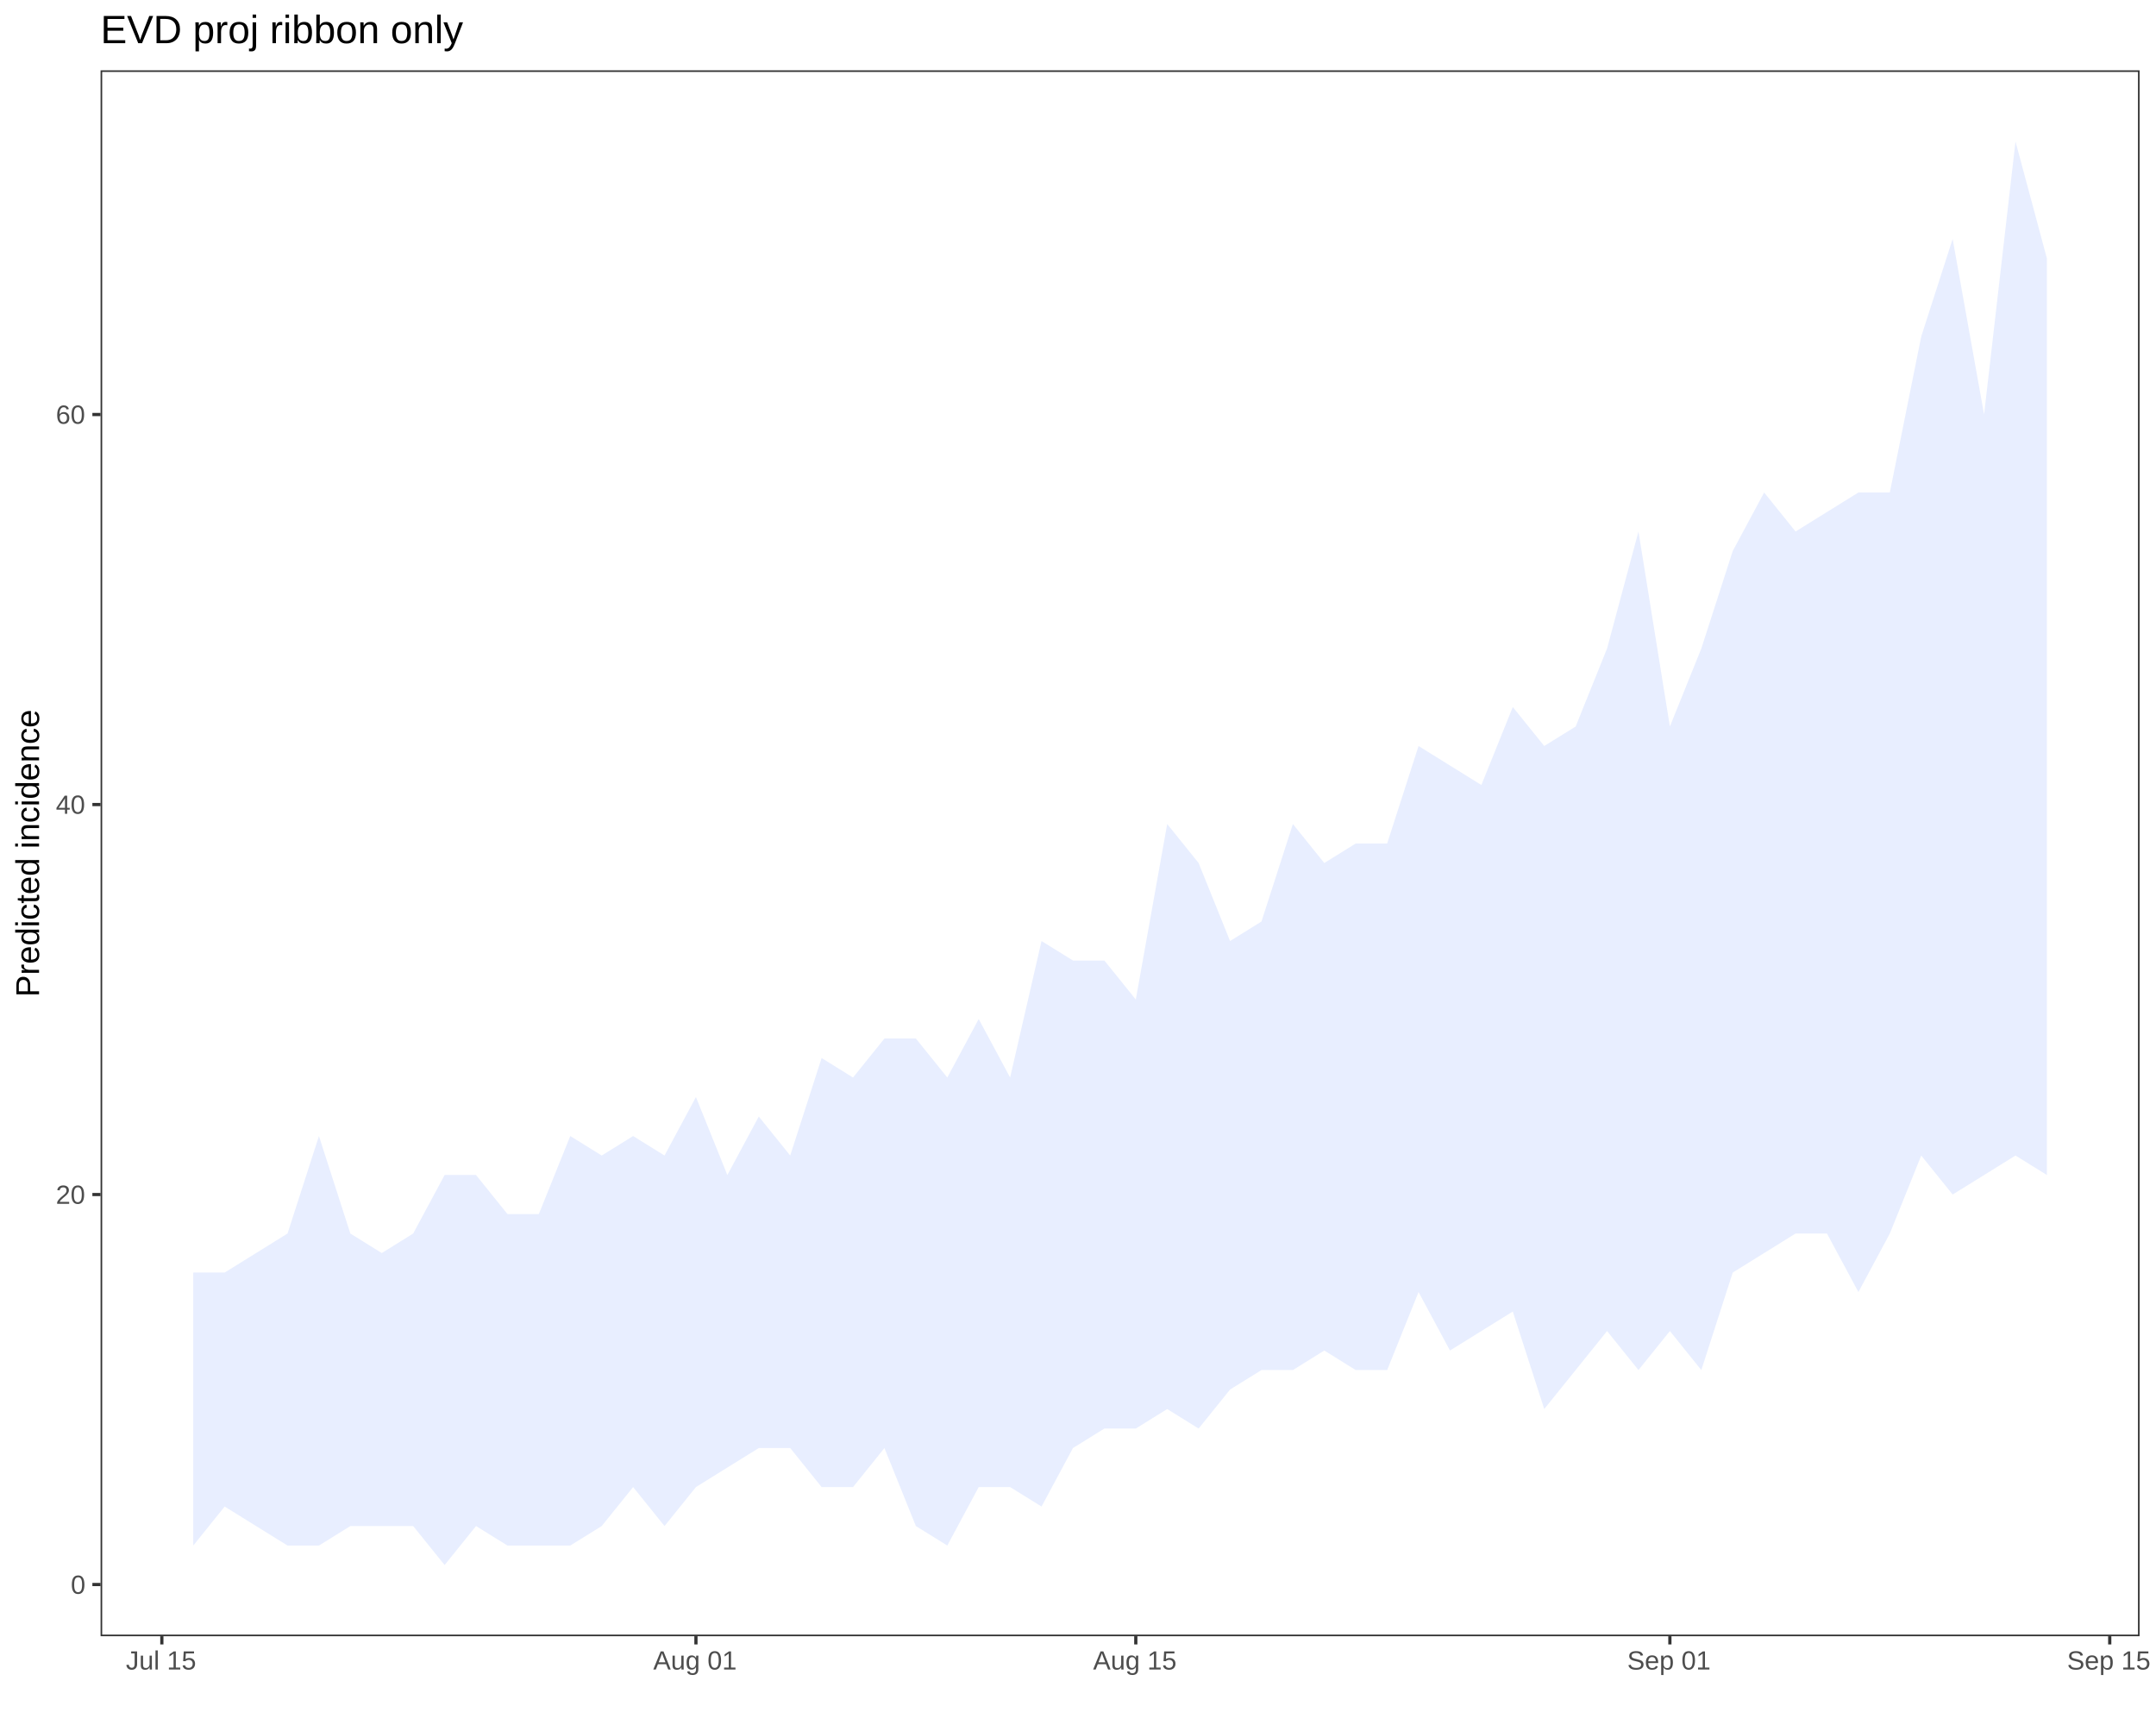
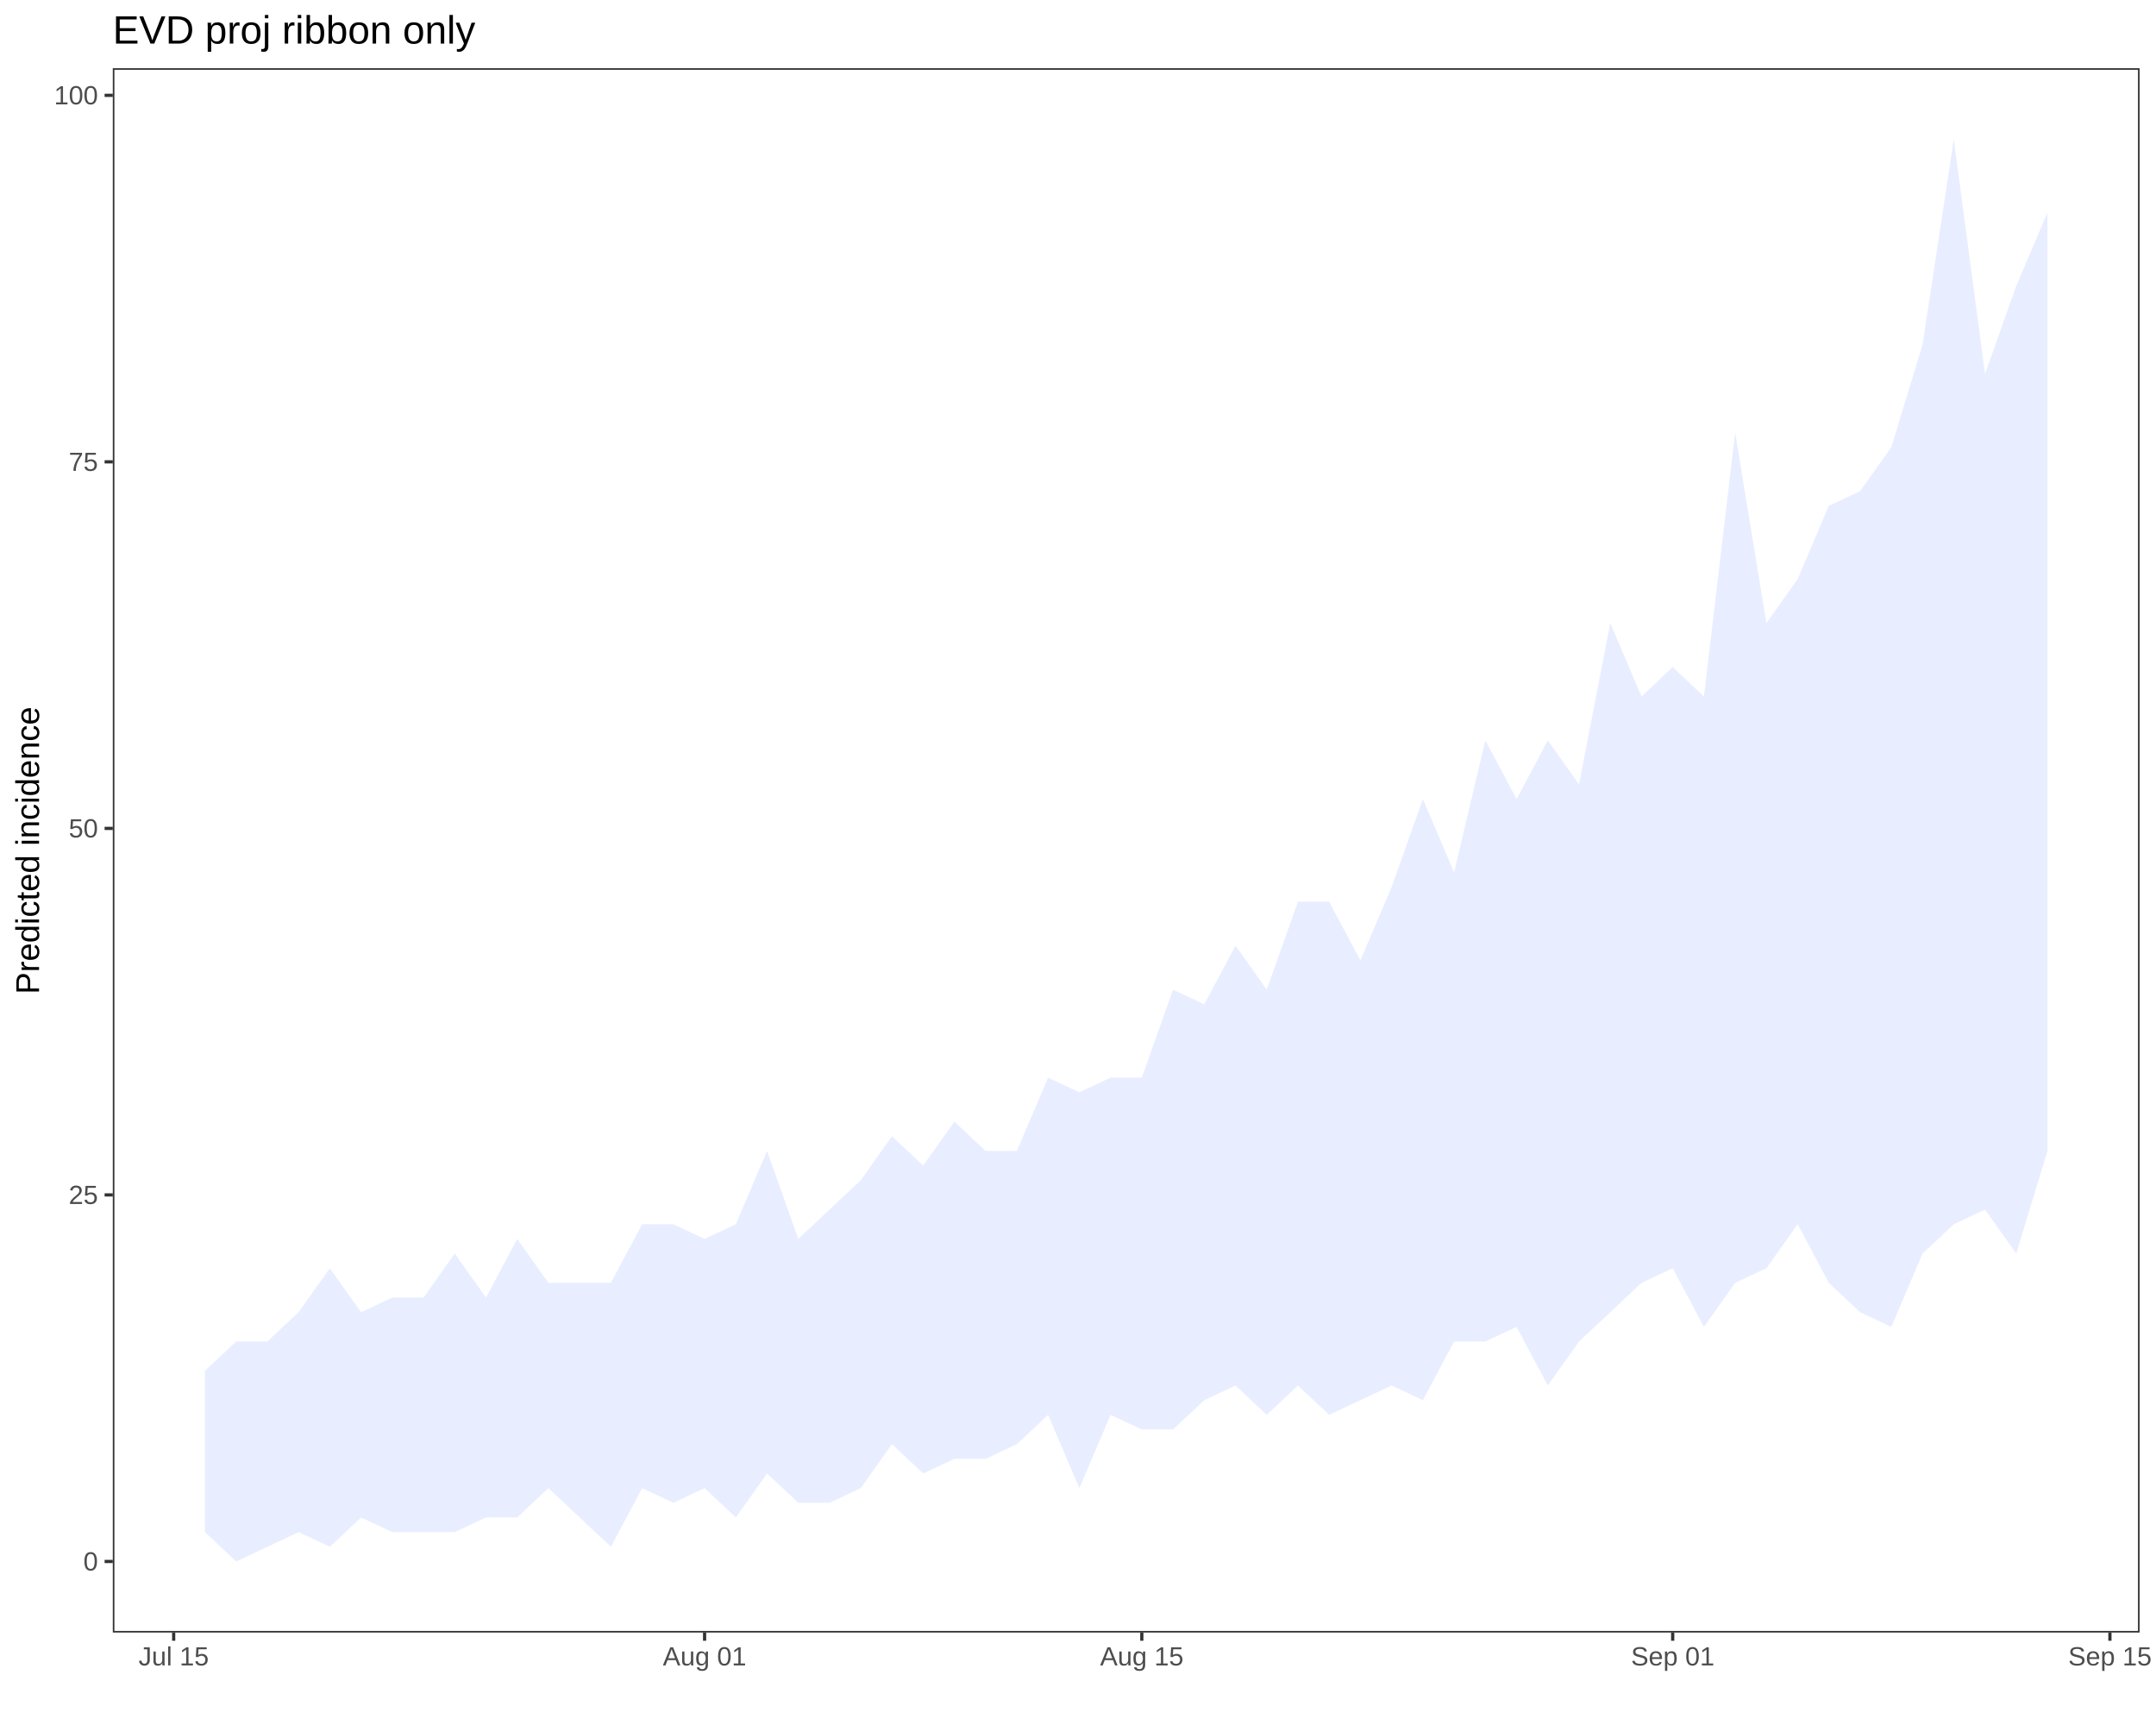
<svg xmlns="http://www.w3.org/2000/svg" viewBox="0 0 720.00 576.00">
  <defs>
    <style type="text/css">
-     line, polyline, path, rect, circle {
+     line, polyline, polygon, path, rect, circle {
      fill: none;
      stroke: #000000;
      stroke-linecap: round;
      stroke-linejoin: round;
      stroke-miterlimit: 10.00;
    }
  </style>
  </defs>
  <rect width="100%" height="100%" style="stroke: none; fill: #FFFFFF;" />
  <rect x="0.00" y="0.00" width="720.00" height="576.00" style="stroke-width: 1.07; stroke: #FFFFFF; fill: #FFFFFF;" />
  <defs>
-     <clipPath id="cpMzMuNTg4N3w3MTQuNTIxfDU0Ni4zNnwyMy40NzY3">
-       <rect x="33.59" y="23.48" width="680.93" height="522.88" />
+     <clipPath id="cpMzcuNjd8NzE0LjUyfDU0NS4xM3wyMi43Nw==">
+       <rect x="37.67" y="22.77" width="676.85" height="522.36" />
    </clipPath>
  </defs>
-   <rect x="33.59" y="23.48" width="680.93" height="522.88" style="stroke-width: 1.07; stroke: none; fill: #FFFFFF;" clip-path="url(#cpMzMuNTg4N3w3MTQuNTIxfDU0Ni4zNnwyMy40NzY3)" />
-   <polyline points="64.54,424.92 75.03,424.92 85.52,418.41 96.02,411.89 106.51,379.34 117.00,411.89 127.49,418.41 137.98,411.89 148.48,392.36 158.97,392.36 169.46,405.38 179.95,405.38 190.44,379.34 200.94,385.85 211.43,379.34 221.92,385.85 232.41,366.31 242.90,392.36 253.40,372.82 263.89,385.85 274.38,353.29 284.87,359.80 295.36,346.78 305.86,346.78 316.35,359.80 326.84,340.27 337.33,359.80 347.82,314.22 358.32,320.73 368.81,320.73 379.30,333.76 389.79,275.15 400.28,288.17 410.78,314.22 421.27,307.71 431.76,275.15 442.25,288.17 452.74,281.66 463.24,281.66 473.73,249.10 484.22,255.62 494.71,262.13 505.20,236.08 515.70,249.10 526.19,242.59 536.68,216.55 547.17,177.48 557.66,242.59 568.16,216.55 578.65,183.99 589.14,164.45 599.63,177.48 610.12,170.96 620.62,164.45 631.11,164.45 641.60,112.36 652.09,79.80 662.59,138.41 673.08,47.24 683.57,86.31 683.57,392.36 673.08,385.85 662.59,392.36 652.09,398.87 641.60,385.85 631.11,411.89 620.62,431.43 610.12,411.89 599.63,411.89 589.14,418.41 578.65,424.92 568.16,457.48 557.66,444.45 547.17,457.48 536.68,444.45 526.19,457.48 515.70,470.50 505.20,437.94 494.71,444.45 484.22,450.96 473.73,431.43 463.24,457.48 452.74,457.48 442.25,450.96 431.76,457.48 421.27,457.48 410.78,463.99 400.28,477.01 389.79,470.50 379.30,477.01 368.81,477.01 358.32,483.52 347.82,503.06 337.33,496.55 326.84,496.55 316.35,516.08 305.86,509.57 295.36,483.52 284.87,496.55 274.38,496.55 263.89,483.52 253.40,483.52 242.90,490.03 232.41,496.55 221.92,509.57 211.43,496.55 200.94,509.57 190.44,516.08 179.95,516.08 169.46,516.08 158.97,509.57 148.48,522.59 137.98,509.57 127.49,509.57 117.00,509.57 106.51,516.08 96.02,516.08 85.52,509.57 75.03,503.06 64.54,516.08 " style="stroke-width: 1.07; stroke: none; fill: #B3C6FF; fill-opacity: 0.30;" clip-path="url(#cpMzMuNTg4N3w3MTQuNTIxfDU0Ni4zNnwyMy40NzY3)" />
-   <rect x="33.59" y="23.48" width="680.93" height="522.88" style="stroke-width: 1.07; stroke: #333333;" clip-path="url(#cpMzMuNTg4N3w3MTQuNTIxfDU0Ni4zNnwyMy40NzY3)" />
+   <rect x="37.67" y="22.77" width="676.85" height="522.36" style="stroke-width: 1.07; stroke: none; fill: #FFFFFF;" clip-path="url(#cpMzcuNjd8NzE0LjUyfDU0NS4xM3wyMi43Nw==)" />
+   <polygon points="68.43,457.74 78.86,447.95 89.29,447.95 99.72,438.16 110.15,423.48 120.58,438.16 131.01,433.27 141.44,433.27 151.87,418.58 162.30,433.27 172.72,413.68 183.15,428.37 193.58,428.37 204.01,428.37 214.44,408.79 224.87,408.79 235.30,413.68 245.73,408.79 256.16,384.31 266.59,413.68 277.02,403.89 287.45,394.10 297.87,379.41 308.30,389.21 318.73,374.52 329.16,384.31 339.59,384.31 350.02,359.83 360.45,364.73 370.88,359.83 381.31,359.83 391.74,330.46 402.17,335.35 412.60,315.77 423.02,330.46 433.45,301.09 443.88,301.09 454.31,320.67 464.74,296.19 475.17,266.82 485.60,291.29 496.03,247.23 506.46,266.82 516.89,247.23 527.32,261.92 537.75,208.07 548.18,232.55 558.60,222.76 569.03,232.55 579.46,144.43 589.89,208.07 600.32,193.38 610.75,168.90 621.18,164.01 631.61,149.32 642.04,115.05 652.47,46.52 662.90,124.84 673.33,95.47 683.75,70.99 683.75,384.31 673.33,418.58 662.90,403.89 652.47,408.79 642.04,418.58 631.61,443.06 621.18,438.16 610.75,428.37 600.32,408.79 589.89,423.48 579.46,428.37 569.03,443.06 558.60,423.48 548.18,428.37 537.75,438.16 527.32,447.95 516.89,462.64 506.46,443.06 496.03,447.95 485.60,447.95 475.17,467.54 464.74,462.64 454.31,467.54 443.88,472.43 433.45,462.64 423.02,472.43 412.60,462.64 402.17,467.54 391.74,477.33 381.31,477.33 370.88,472.43 360.45,496.91 350.02,472.43 339.59,482.22 329.16,487.12 318.73,487.12 308.30,492.01 297.87,482.22 287.45,496.91 277.02,501.80 266.59,501.80 256.16,492.01 245.73,506.70 235.30,496.91 224.87,501.80 214.44,496.91 204.01,516.49 193.58,506.70 183.15,496.91 172.72,506.70 162.30,506.70 151.87,511.60 141.44,511.60 131.01,511.60 120.58,506.70 110.15,516.49 99.72,511.60 89.29,516.49 78.86,521.39 68.43,511.60 " style="stroke-width: 0.00; stroke: none; fill: #B3C6FF; fill-opacity: 0.30;" clip-path="url(#cpMzcuNjd8NzE0LjUyfDU0NS4xM3wyMi43Nw==)" />
+   <polyline points="68.43,457.74 78.86,447.95 89.29,447.95 99.72,438.16 110.15,423.48 120.58,438.16 131.01,433.27 141.44,433.27 151.87,418.58 162.30,433.27 172.72,413.68 183.15,428.37 193.58,428.37 204.01,428.37 214.44,408.79 224.87,408.79 235.30,413.68 245.73,408.79 256.16,384.31 266.59,413.68 277.02,403.89 287.45,394.10 297.87,379.41 308.30,389.21 318.73,374.52 329.16,384.31 339.59,384.31 350.02,359.83 360.45,364.73 370.88,359.83 381.31,359.83 391.74,330.46 402.17,335.35 412.60,315.77 423.02,330.46 433.45,301.09 443.88,301.09 454.31,320.67 464.74,296.19 475.17,266.82 485.60,291.29 496.03,247.23 506.46,266.82 516.89,247.23 527.32,261.92 537.75,208.07 548.18,232.55 558.60,222.76 569.03,232.55 579.46,144.43 589.89,208.07 600.32,193.38 610.75,168.90 621.18,164.01 631.61,149.32 642.04,115.05 652.47,46.52 662.90,124.84 673.33,95.47 683.75,70.99 " style="stroke-width: 1.07; stroke: none;" clip-path="url(#cpMzcuNjd8NzE0LjUyfDU0NS4xM3wyMi43Nw==)" />
+   <polyline points="683.75,384.31 673.33,418.58 662.90,403.89 652.47,408.79 642.04,418.58 631.61,443.06 621.18,438.16 610.75,428.37 600.32,408.79 589.89,423.48 579.46,428.37 569.03,443.06 558.60,423.48 548.18,428.37 537.75,438.16 527.32,447.95 516.89,462.64 506.46,443.06 496.03,447.95 485.60,447.95 475.17,467.54 464.74,462.64 454.31,467.54 443.88,472.43 433.45,462.64 423.02,472.43 412.60,462.64 402.17,467.54 391.74,477.33 381.31,477.33 370.88,472.43 360.45,496.91 350.02,472.43 339.59,482.22 329.16,487.12 318.73,487.12 308.30,492.01 297.87,482.22 287.45,496.91 277.02,501.80 266.59,501.80 256.16,492.01 245.73,506.70 235.30,496.91 224.87,501.80 214.44,496.91 204.01,516.49 193.58,506.70 183.15,496.91 172.72,506.70 162.30,506.70 151.87,511.60 141.44,511.60 131.01,511.60 120.58,506.70 110.15,516.49 99.72,511.60 89.29,516.49 78.86,521.39 68.43,511.60 " style="stroke-width: 1.07; stroke: none;" clip-path="url(#cpMzcuNjd8NzE0LjUyfDU0NS4xM3wyMi43Nw==)" />
+   <rect x="37.67" y="22.77" width="676.85" height="522.36" style="stroke-width: 1.07; stroke: #333333;" clip-path="url(#cpMzcuNjd8NzE0LjUyfDU0NS4xM3wyMi43Nw==)" />
  <defs>
-     <clipPath id="cpMHw3MjB8NTc2fDA=">
+     <clipPath id="cpMC4wMHw3MjAuMDB8NTc2LjAwfDAuMDA=">
      <rect x="0.00" y="0.00" width="720.00" height="576.00" />
    </clipPath>
  </defs>
-   <g clip-path="url(#cpMHw3MjB8NTc2fDA=)">
-     <text x="23.65" y="532.20" style="font-size: 8.80px; fill: #4D4D4D; font-family: Liberation Sans;" textLength="5.01px" lengthAdjust="spacingAndGlyphs">0</text>
+   <g clip-path="url(#cpMC4wMHw3MjAuMDB8NTc2LjAwfDAuMDA=)">
+     <text x="27.84" y="524.41" style="font-size: 8.80px; fill: #4D4D4D; font-family: Liberation Sans;" textLength="4.89px" lengthAdjust="spacingAndGlyphs">0</text>
  </g>
-   <g clip-path="url(#cpMHw3MjB8NTc2fDA=)">
-     <text x="18.65" y="401.97" style="font-size: 8.80px; fill: #4D4D4D; font-family: Liberation Sans;" textLength="10.01px" lengthAdjust="spacingAndGlyphs">20</text>
+   <g clip-path="url(#cpMC4wMHw3MjAuMDB8NTc2LjAwfDAuMDA=)">
+     <text x="22.95" y="402.02" style="font-size: 8.80px; fill: #4D4D4D; font-family: Liberation Sans;" textLength="9.78px" lengthAdjust="spacingAndGlyphs">25</text>
  </g>
-   <g clip-path="url(#cpMHw3MjB8NTc2fDA=)">
-     <text x="18.65" y="271.73" style="font-size: 8.80px; fill: #4D4D4D; font-family: Liberation Sans;" textLength="10.01px" lengthAdjust="spacingAndGlyphs">40</text>
+   <g clip-path="url(#cpMC4wMHw3MjAuMDB8NTc2LjAwfDAuMDA=)">
+     <text x="22.95" y="279.63" style="font-size: 8.80px; fill: #4D4D4D; font-family: Liberation Sans;" textLength="9.78px" lengthAdjust="spacingAndGlyphs">50</text>
  </g>
-   <g clip-path="url(#cpMHw3MjB8NTc2fDA=)">
-     <text x="18.65" y="141.50" style="font-size: 8.80px; fill: #4D4D4D; font-family: Liberation Sans;" textLength="10.01px" lengthAdjust="spacingAndGlyphs">60</text>
+   <g clip-path="url(#cpMC4wMHw3MjAuMDB8NTc2LjAwfDAuMDA=)">
+     <text x="22.95" y="157.24" style="font-size: 8.80px; fill: #4D4D4D; font-family: Liberation Sans;" textLength="9.78px" lengthAdjust="spacingAndGlyphs">75</text>
  </g>
-   <polyline points="30.85,529.10 33.59,529.10 " style="stroke-width: 1.07; stroke: #333333; stroke-linecap: butt;" clip-path="url(#cpMHw3MjB8NTc2fDA=)" />
-   <polyline points="30.85,398.87 33.59,398.87 " style="stroke-width: 1.07; stroke: #333333; stroke-linecap: butt;" clip-path="url(#cpMHw3MjB8NTc2fDA=)" />
-   <polyline points="30.85,268.64 33.59,268.64 " style="stroke-width: 1.07; stroke: #333333; stroke-linecap: butt;" clip-path="url(#cpMHw3MjB8NTc2fDA=)" />
-   <polyline points="30.85,138.41 33.59,138.41 " style="stroke-width: 1.07; stroke: #333333; stroke-linecap: butt;" clip-path="url(#cpMHw3MjB8NTc2fDA=)" />
-   <polyline points="54.05,549.10 54.05,546.36 " style="stroke-width: 1.07; stroke: #333333; stroke-linecap: butt;" clip-path="url(#cpMHw3MjB8NTc2fDA=)" />
-   <polyline points="232.41,549.10 232.41,546.36 " style="stroke-width: 1.07; stroke: #333333; stroke-linecap: butt;" clip-path="url(#cpMHw3MjB8NTc2fDA=)" />
-   <polyline points="379.30,549.10 379.30,546.36 " style="stroke-width: 1.07; stroke: #333333; stroke-linecap: butt;" clip-path="url(#cpMHw3MjB8NTc2fDA=)" />
-   <polyline points="557.66,549.10 557.66,546.36 " style="stroke-width: 1.07; stroke: #333333; stroke-linecap: butt;" clip-path="url(#cpMHw3MjB8NTc2fDA=)" />
-   <polyline points="704.55,549.10 704.55,546.36 " style="stroke-width: 1.07; stroke: #333333; stroke-linecap: butt;" clip-path="url(#cpMHw3MjB8NTc2fDA=)" />
-   <g clip-path="url(#cpMHw3MjB8NTc2fDA=)">
-     <text x="42.04" y="557.48" style="font-size: 8.80px; fill: #4D4D4D; font-family: Liberation Sans;" textLength="24.02px" lengthAdjust="spacingAndGlyphs">Jul 15</text>
+   <g clip-path="url(#cpMC4wMHw3MjAuMDB8NTc2LjAwfDAuMDA=)">
+     <text x="18.06" y="34.85" style="font-size: 8.80px; fill: #4D4D4D; font-family: Liberation Sans;" textLength="14.67px" lengthAdjust="spacingAndGlyphs">100</text>
  </g>
-   <g clip-path="url(#cpMHw3MjB8NTc2fDA=)">
-     <text x="218.15" y="557.48" style="font-size: 8.80px; fill: #4D4D4D; font-family: Liberation Sans;" textLength="28.52px" lengthAdjust="spacingAndGlyphs">Aug 01</text>
+   <polyline points="34.93,521.39 37.67,521.39 " style="stroke-width: 1.07; stroke: #333333; stroke-linecap: butt;" clip-path="url(#cpMC4wMHw3MjAuMDB8NTc2LjAwfDAuMDA=)" />
+   <polyline points="34.93,399.00 37.67,399.00 " style="stroke-width: 1.07; stroke: #333333; stroke-linecap: butt;" clip-path="url(#cpMC4wMHw3MjAuMDB8NTc2LjAwfDAuMDA=)" />
+   <polyline points="34.93,276.61 37.67,276.61 " style="stroke-width: 1.07; stroke: #333333; stroke-linecap: butt;" clip-path="url(#cpMC4wMHw3MjAuMDB8NTc2LjAwfDAuMDA=)" />
+   <polyline points="34.93,154.22 37.67,154.22 " style="stroke-width: 1.07; stroke: #333333; stroke-linecap: butt;" clip-path="url(#cpMC4wMHw3MjAuMDB8NTc2LjAwfDAuMDA=)" />
+   <polyline points="34.93,31.83 37.67,31.83 " style="stroke-width: 1.07; stroke: #333333; stroke-linecap: butt;" clip-path="url(#cpMC4wMHw3MjAuMDB8NTc2LjAwfDAuMDA=)" />
+   <polyline points="58.00,547.87 58.00,545.13 " style="stroke-width: 1.07; stroke: #333333; stroke-linecap: butt;" clip-path="url(#cpMC4wMHw3MjAuMDB8NTc2LjAwfDAuMDA=)" />
+   <polyline points="235.30,547.87 235.30,545.13 " style="stroke-width: 1.07; stroke: #333333; stroke-linecap: butt;" clip-path="url(#cpMC4wMHw3MjAuMDB8NTc2LjAwfDAuMDA=)" />
+   <polyline points="381.31,547.87 381.31,545.13 " style="stroke-width: 1.07; stroke: #333333; stroke-linecap: butt;" clip-path="url(#cpMC4wMHw3MjAuMDB8NTc2LjAwfDAuMDA=)" />
+   <polyline points="558.60,547.87 558.60,545.13 " style="stroke-width: 1.07; stroke: #333333; stroke-linecap: butt;" clip-path="url(#cpMC4wMHw3MjAuMDB8NTc2LjAwfDAuMDA=)" />
+   <polyline points="704.61,547.87 704.61,545.13 " style="stroke-width: 1.07; stroke: #333333; stroke-linecap: butt;" clip-path="url(#cpMC4wMHw3MjAuMDB8NTc2LjAwfDAuMDA=)" />
+   <g clip-path="url(#cpMC4wMHw3MjAuMDB8NTc2LjAwfDAuMDA=)">
+     <text x="46.27" y="556.11" style="font-size: 8.80px; fill: #4D4D4D; font-family: Liberation Sans;" textLength="23.47px" lengthAdjust="spacingAndGlyphs">Jul 15</text>
  </g>
-   <g clip-path="url(#cpMHw3MjB8NTc2fDA=)">
-     <text x="365.04" y="557.48" style="font-size: 8.80px; fill: #4D4D4D; font-family: Liberation Sans;" textLength="28.52px" lengthAdjust="spacingAndGlyphs">Aug 15</text>
+   <g clip-path="url(#cpMC4wMHw3MjAuMDB8NTc2LjAwfDAuMDA=)">
+     <text x="221.36" y="556.11" style="font-size: 8.80px; fill: #4D4D4D; font-family: Liberation Sans;" textLength="27.88px" lengthAdjust="spacingAndGlyphs">Aug 01</text>
  </g>
-   <g clip-path="url(#cpMHw3MjB8NTc2fDA=)">
-     <text x="543.40" y="557.48" style="font-size: 8.80px; fill: #4D4D4D; font-family: Liberation Sans;" textLength="28.52px" lengthAdjust="spacingAndGlyphs">Sep 01</text>
+   <g clip-path="url(#cpMC4wMHw3MjAuMDB8NTc2LjAwfDAuMDA=)">
+     <text x="367.37" y="556.11" style="font-size: 8.80px; fill: #4D4D4D; font-family: Liberation Sans;" textLength="27.88px" lengthAdjust="spacingAndGlyphs">Aug 15</text>
  </g>
-   <g clip-path="url(#cpMHw3MjB8NTc2fDA=)">
-     <text x="690.29" y="557.48" style="font-size: 8.80px; fill: #4D4D4D; font-family: Liberation Sans;" textLength="28.52px" lengthAdjust="spacingAndGlyphs">Sep 15</text>
+   <g clip-path="url(#cpMC4wMHw3MjAuMDB8NTc2LjAwfDAuMDA=)">
+     <text x="544.67" y="556.11" style="font-size: 8.80px; fill: #4D4D4D; font-family: Liberation Sans;" textLength="27.88px" lengthAdjust="spacingAndGlyphs">Sep 01</text>
  </g>
-   <g clip-path="url(#cpMHw3MjB8NTc2fDA=)">
-     <text transform="translate(13.04,332.92) rotate(-90)" style="font-size: 11.00px; font-family: Liberation Sans;" textLength="96.00px" lengthAdjust="spacingAndGlyphs">Predicted incidence</text>
+   <g clip-path="url(#cpMC4wMHw3MjAuMDB8NTc2LjAwfDAuMDA=)">
+     <text x="690.68" y="556.11" style="font-size: 8.80px; fill: #4D4D4D; font-family: Liberation Sans;" textLength="27.88px" lengthAdjust="spacingAndGlyphs">Sep 15</text>
  </g>
-   <g clip-path="url(#cpMHw3MjB8NTc2fDA=)">
-     <text x="33.59" y="14.42" style="font-size: 13.20px; font-family: Liberation Sans;" textLength="119.23px" lengthAdjust="spacingAndGlyphs">EVD proj ribbon only</text>
+   <g clip-path="url(#cpMC4wMHw3MjAuMDB8NTc2LjAwfDAuMDA=)">
+     <text transform="translate(13.04,331.98) rotate(-90)" style="font-size: 11.00px; font-family: Liberation Sans;" textLength="96.06px" lengthAdjust="spacingAndGlyphs">Predicted incidence</text>
+   </g>
+   <g clip-path="url(#cpMC4wMHw3MjAuMDB8NTc2LjAwfDAuMDA=)">
+     <text x="37.67" y="14.56" style="font-size: 13.20px; font-family: Liberation Sans;" textLength="120.91px" lengthAdjust="spacingAndGlyphs">EVD proj ribbon only</text>
  </g>
</svg>
